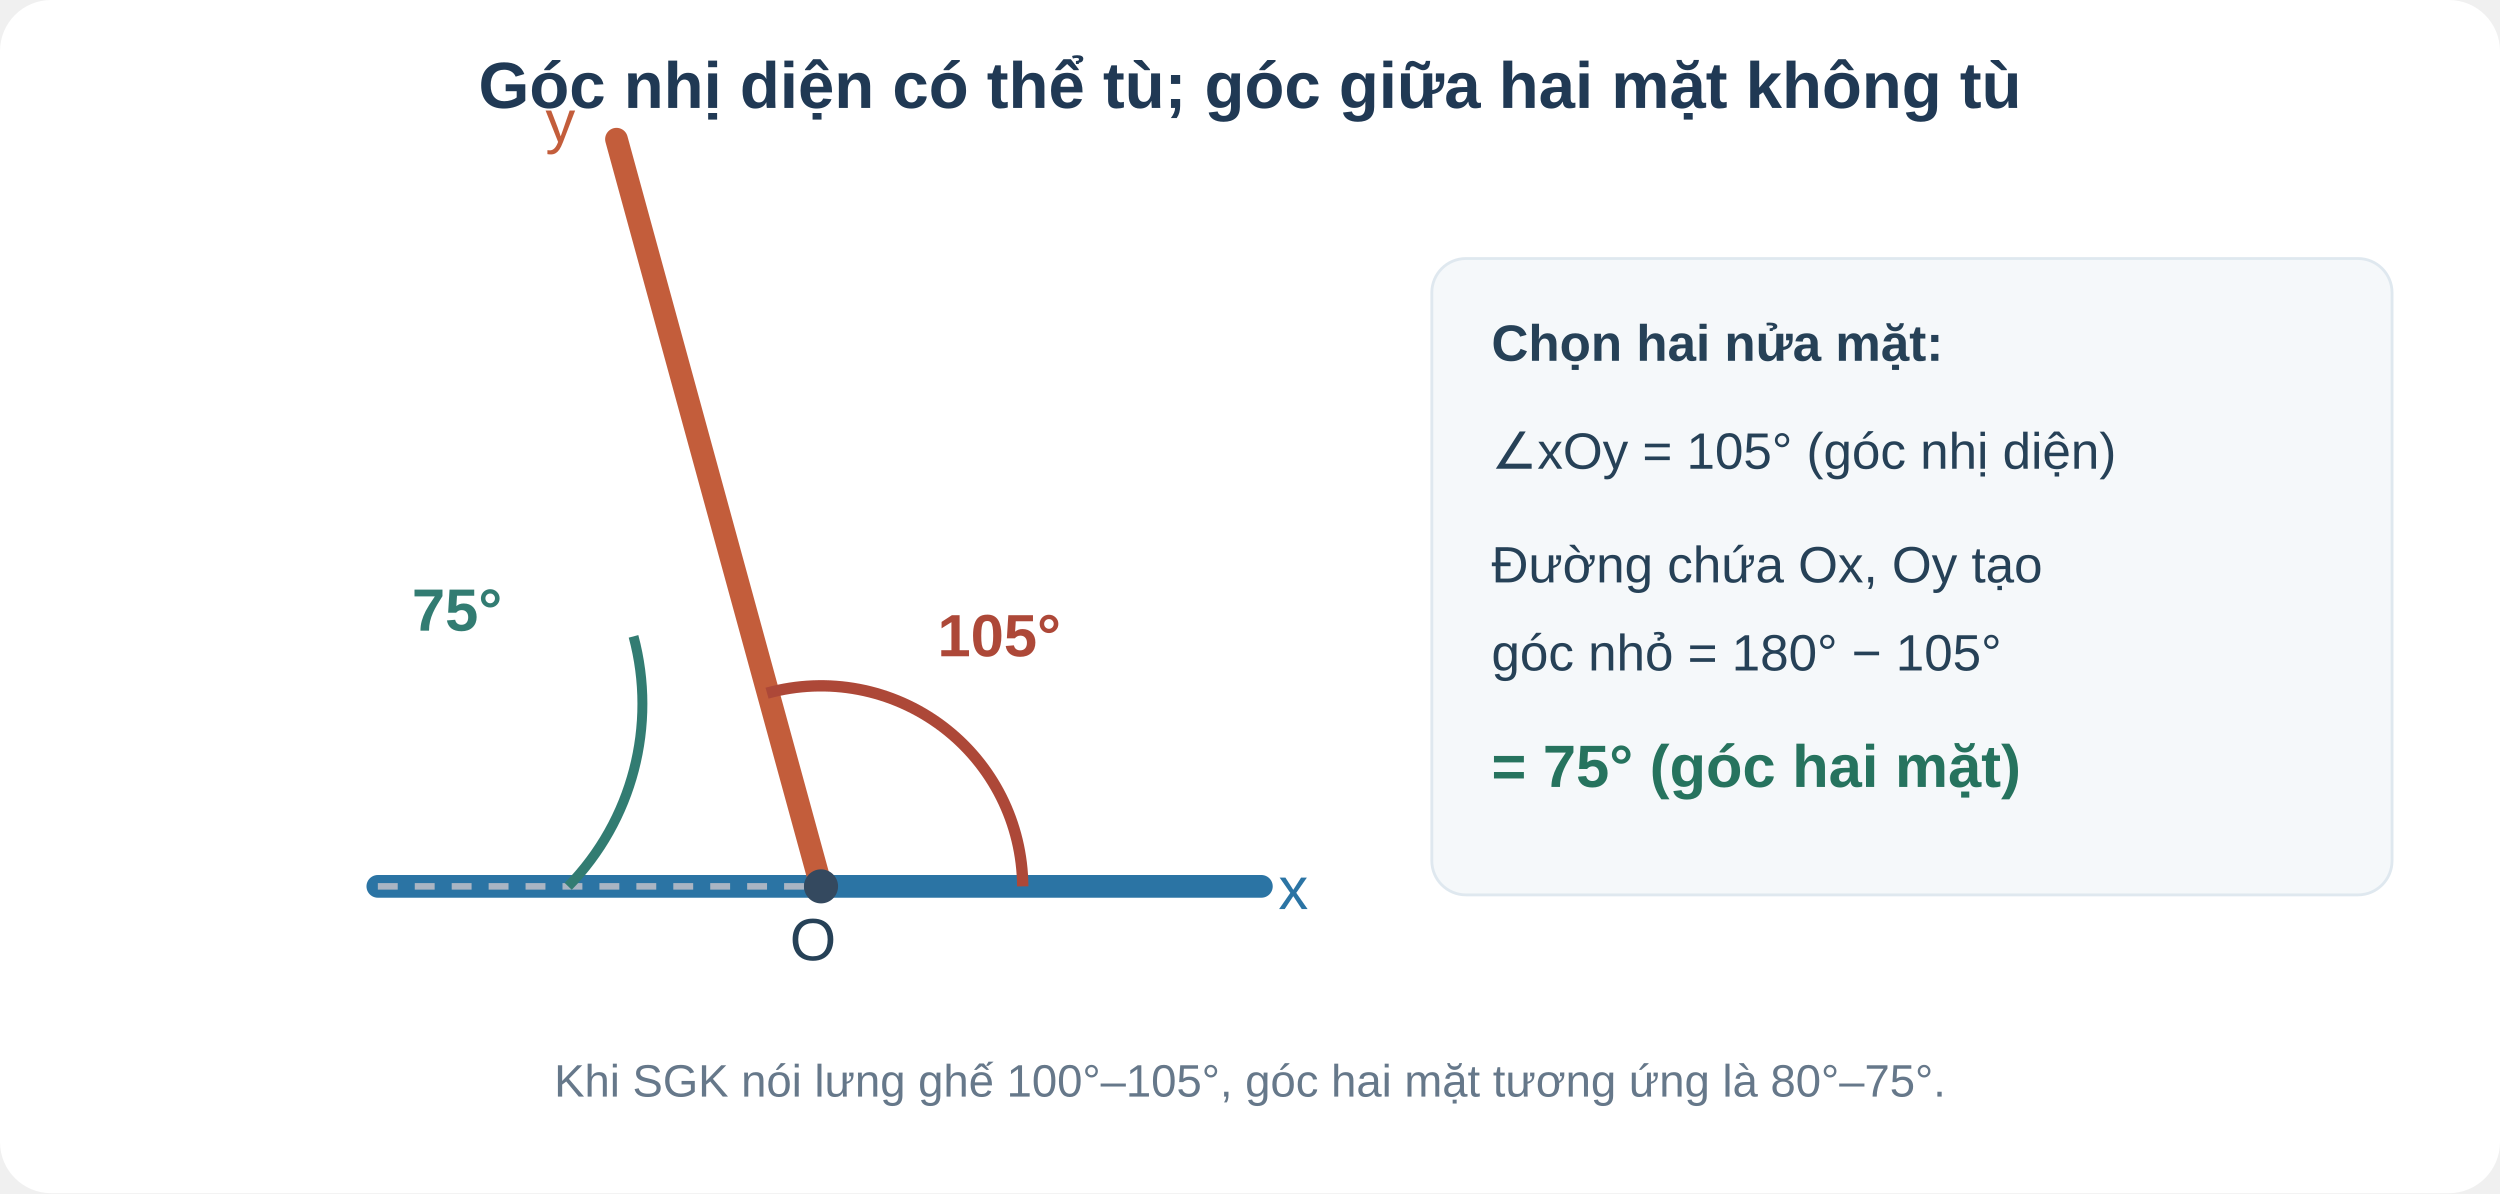
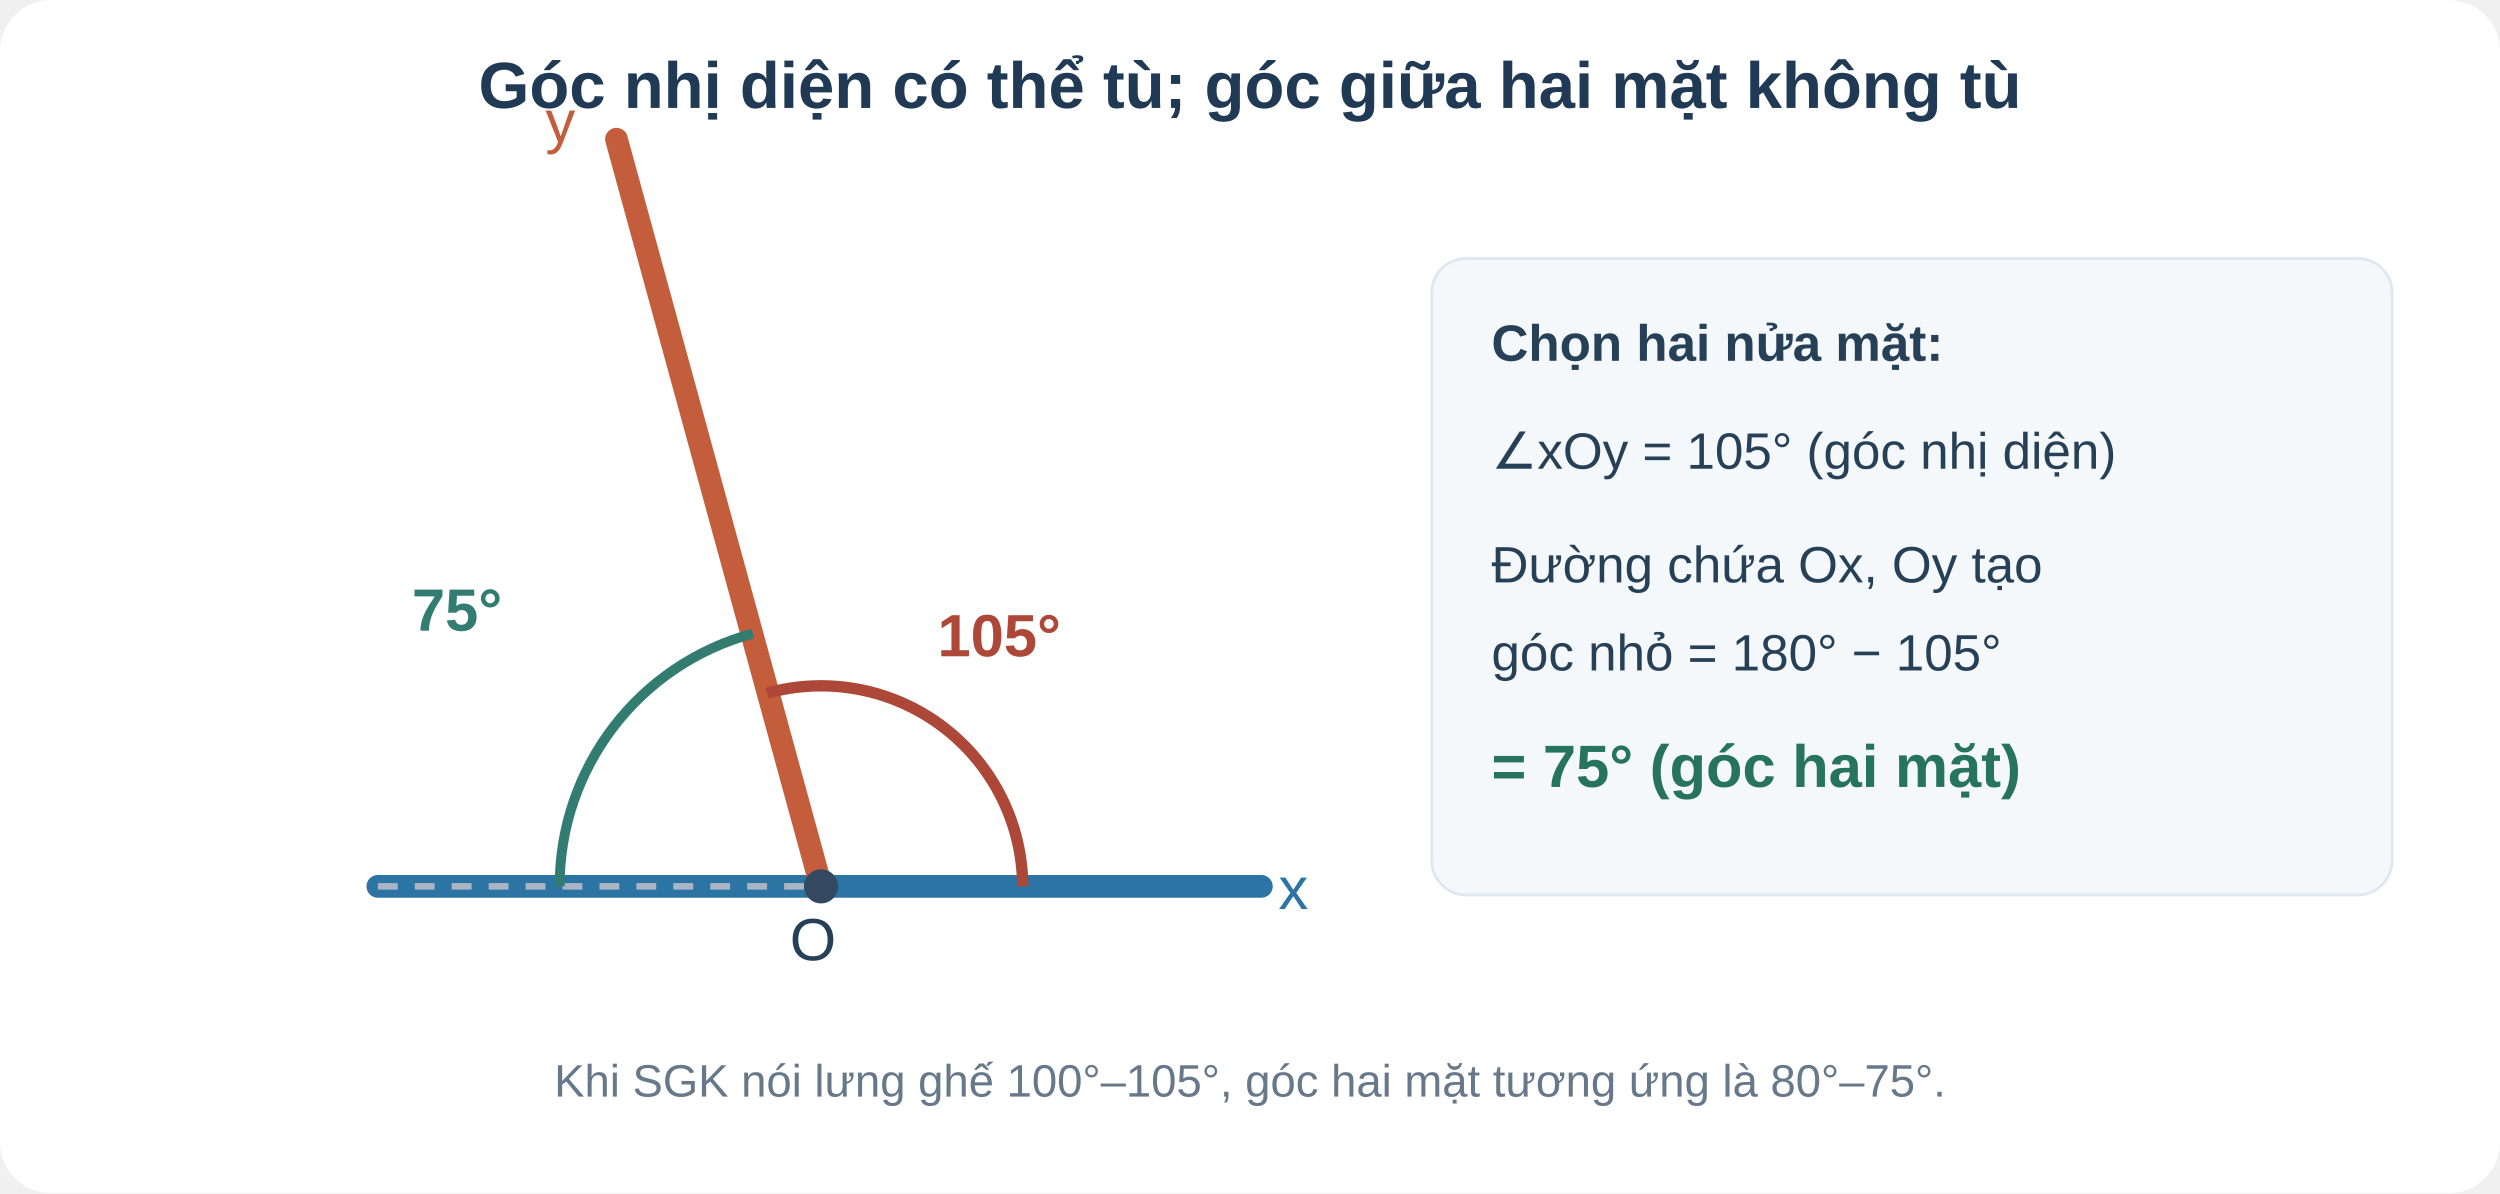
<svg xmlns="http://www.w3.org/2000/svg" width="880" height="420" viewBox="0 0 880 420" role="img" aria-labelledby="t d">
  <rect width="880" height="420" fill="#fff" rx="18" />
  <text x="440" y="38" font-family="Arial,sans-serif" font-size="23" font-weight="700" text-anchor="middle" fill="#203954">Góc nhị diện có thể tù; góc giữa hai mặt không tù</text>
  <g font-family="Arial,sans-serif" font-size="21" fill="#264157">
    <line x1="133" y1="312" x2="444" y2="312" stroke="#2b74a4" stroke-width="8" stroke-linecap="round" />
    <line x1="289" y1="312" x2="217" y2="49" stroke="#c35d3b" stroke-width="8" stroke-linecap="round" />
    <line x1="133" y1="312" x2="289" y2="312" stroke="#aab5c3" stroke-width="2.3" stroke-dasharray="7 6" />
    <path d="M360 312 A71 71 0 0 0 270 244" stroke="#ad4838" stroke-width="4" fill="none" />
-     <path d="M223 224 A92 92 0 0 1 200 312" stroke="#327c72" stroke-width="3.5" fill="none" />
+     <path d="M197 312 A92 92 0 0 1 265 223" stroke="#327c72" stroke-width="3.5" fill="none" />
    <circle cx="289" cy="312" r="6" fill="#34495f" />
    <text x="278" y="338">O</text>
    <text x="450" y="320" fill="#2b74a4">x</text>
    <text x="192" y="50" fill="#c35d3b">y</text>
    <text x="330" y="231" fill="#ad4838" font-weight="700">105°</text>
    <text x="145" y="222" fill="#327c72" font-weight="700">75°</text>
    <rect x="504" y="91" width="338" height="224" rx="12" fill="#f5f8fa" stroke="#dfe8ef" />
    <text x="525" y="127" font-weight="700" font-size="18">Chọn hai nửa mặt:</text>
    <text x="525" y="165" font-size="18">∠xOy = 105° (góc nhị diện)</text>
    <text x="525" y="205" font-size="18">Đường chứa Ox, Oy tạo</text>
    <text x="525" y="236" font-size="18">góc nhỏ = 180° − 105°</text>
    <text x="525" y="277" font-weight="700" fill="#26735e">= 75° (góc hai mặt)</text>
    <text x="440" y="386" text-anchor="middle" font-size="16" fill="#66788a">Khi SGK nói lưng ghế 100°–105°, góc hai mặt tương ứng là 80°–75°.</text>
  </g>
</svg>
